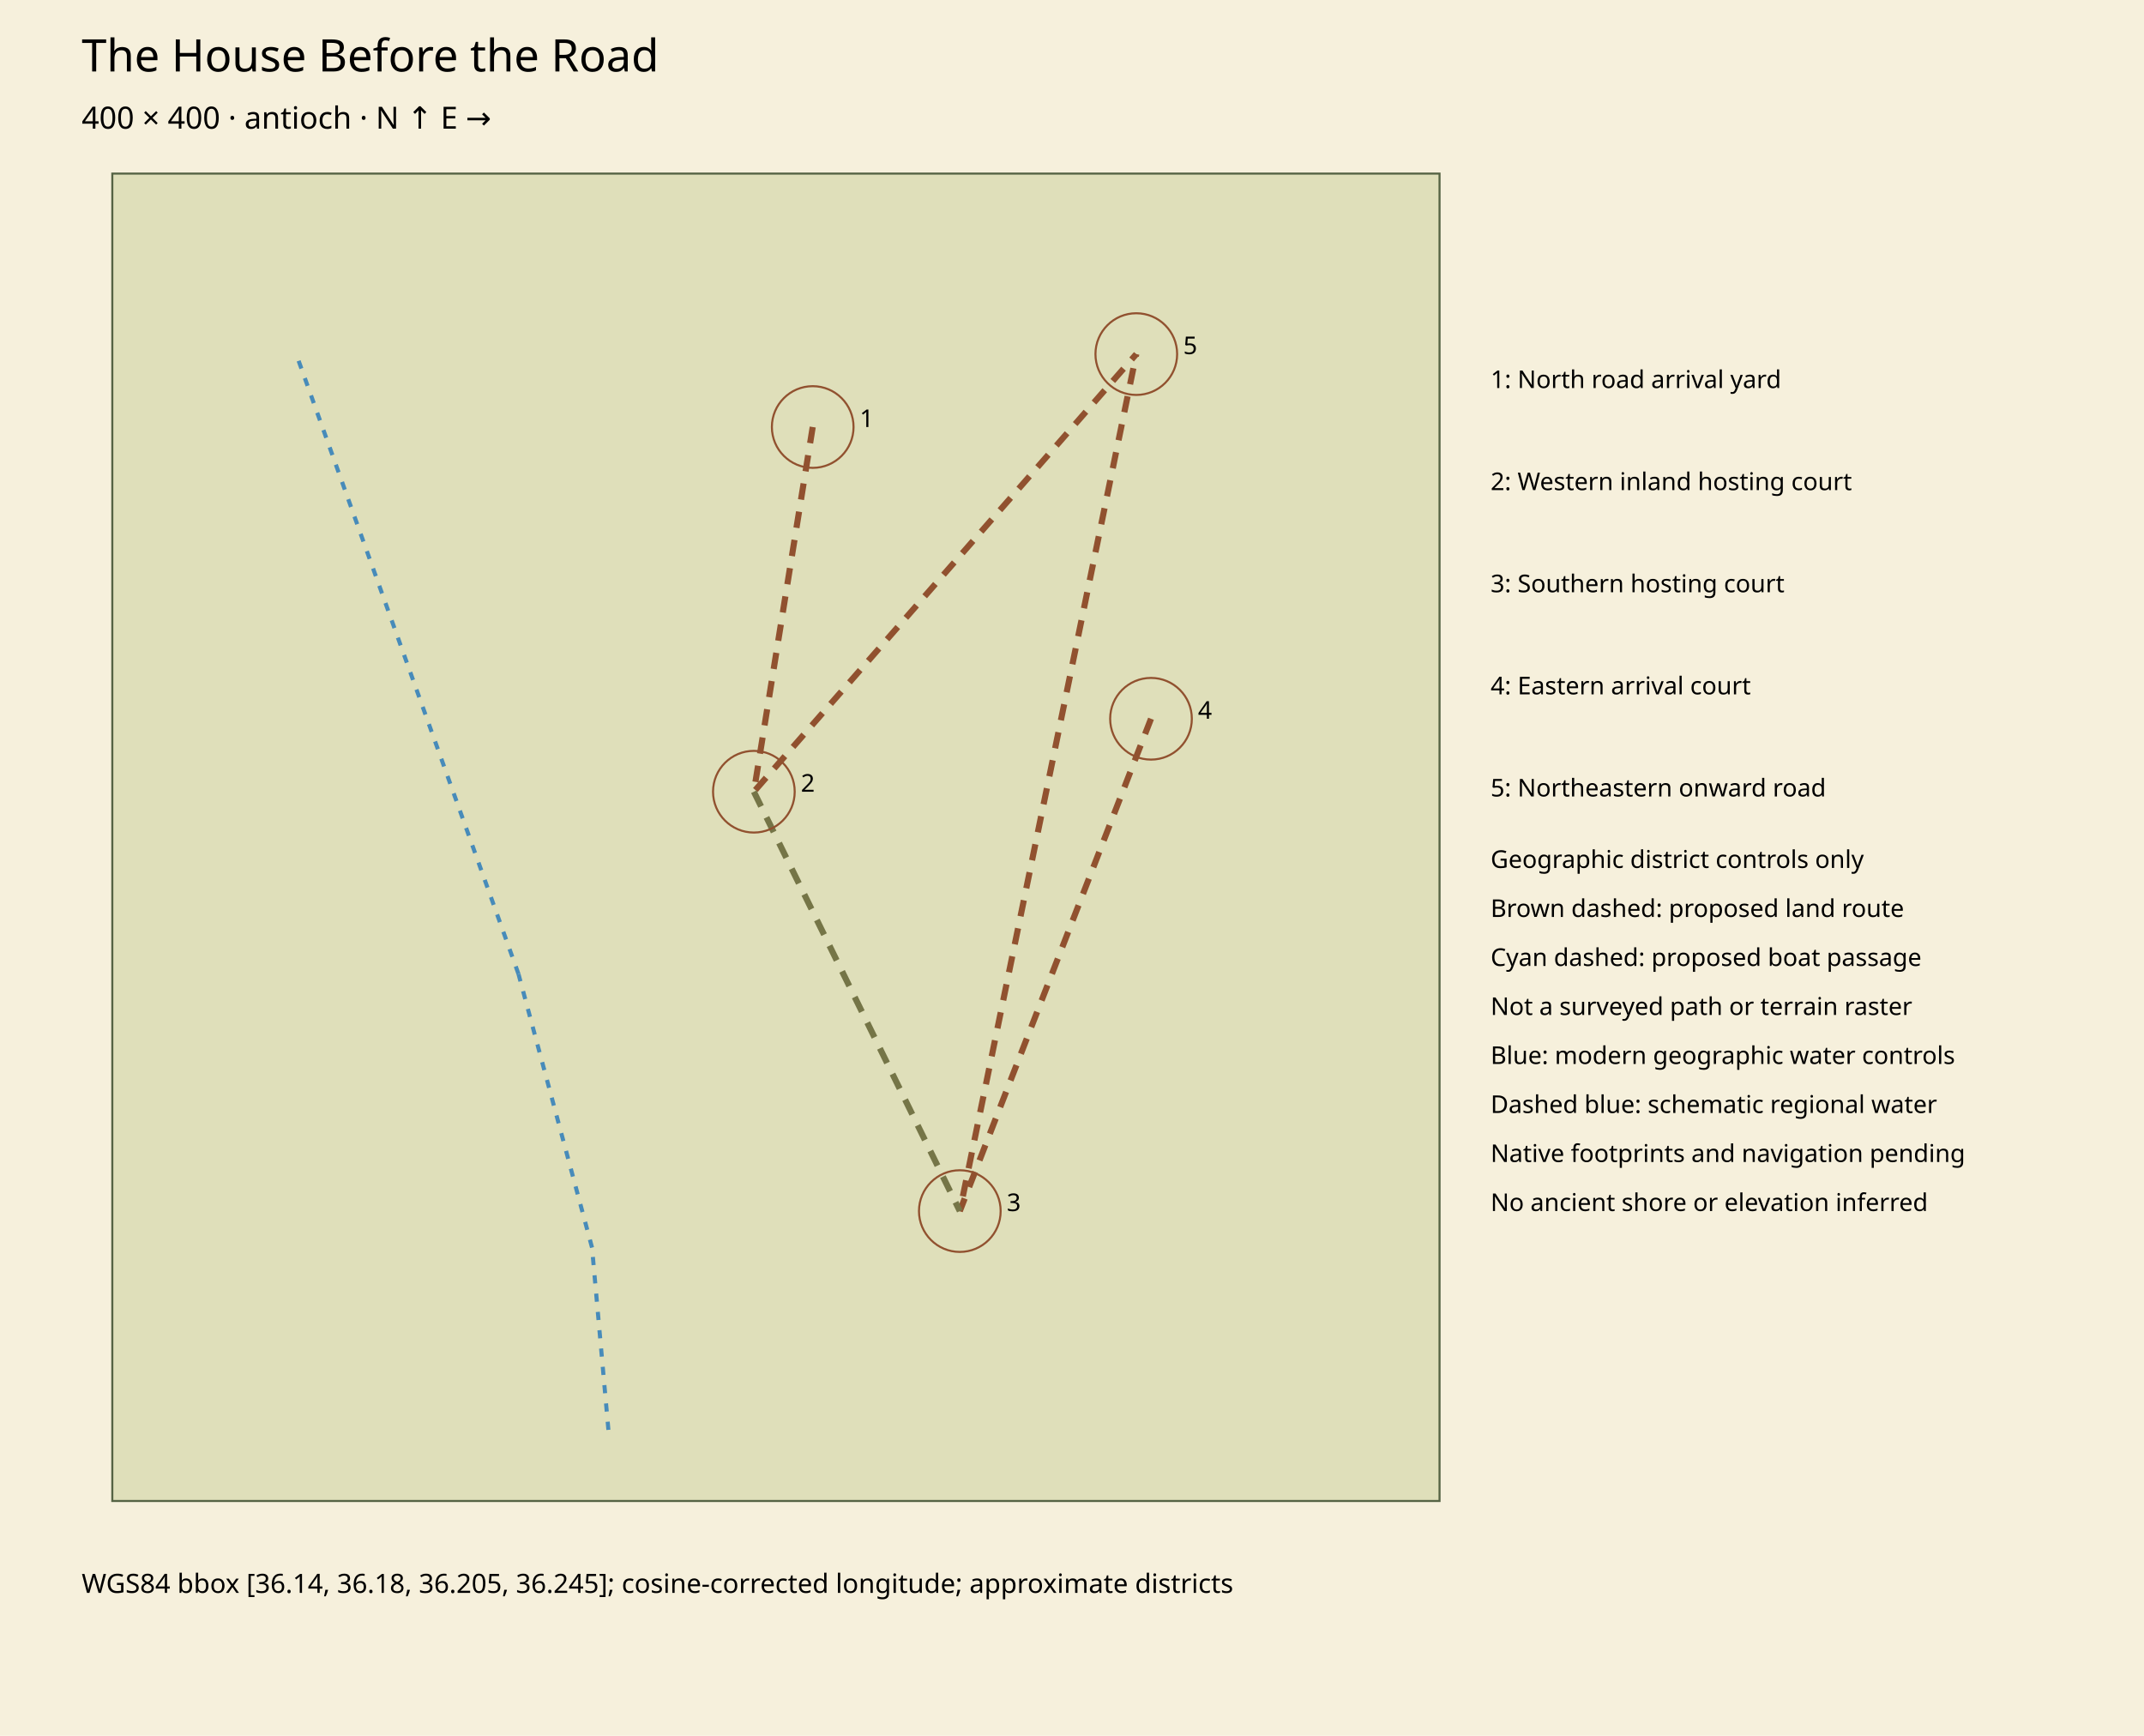
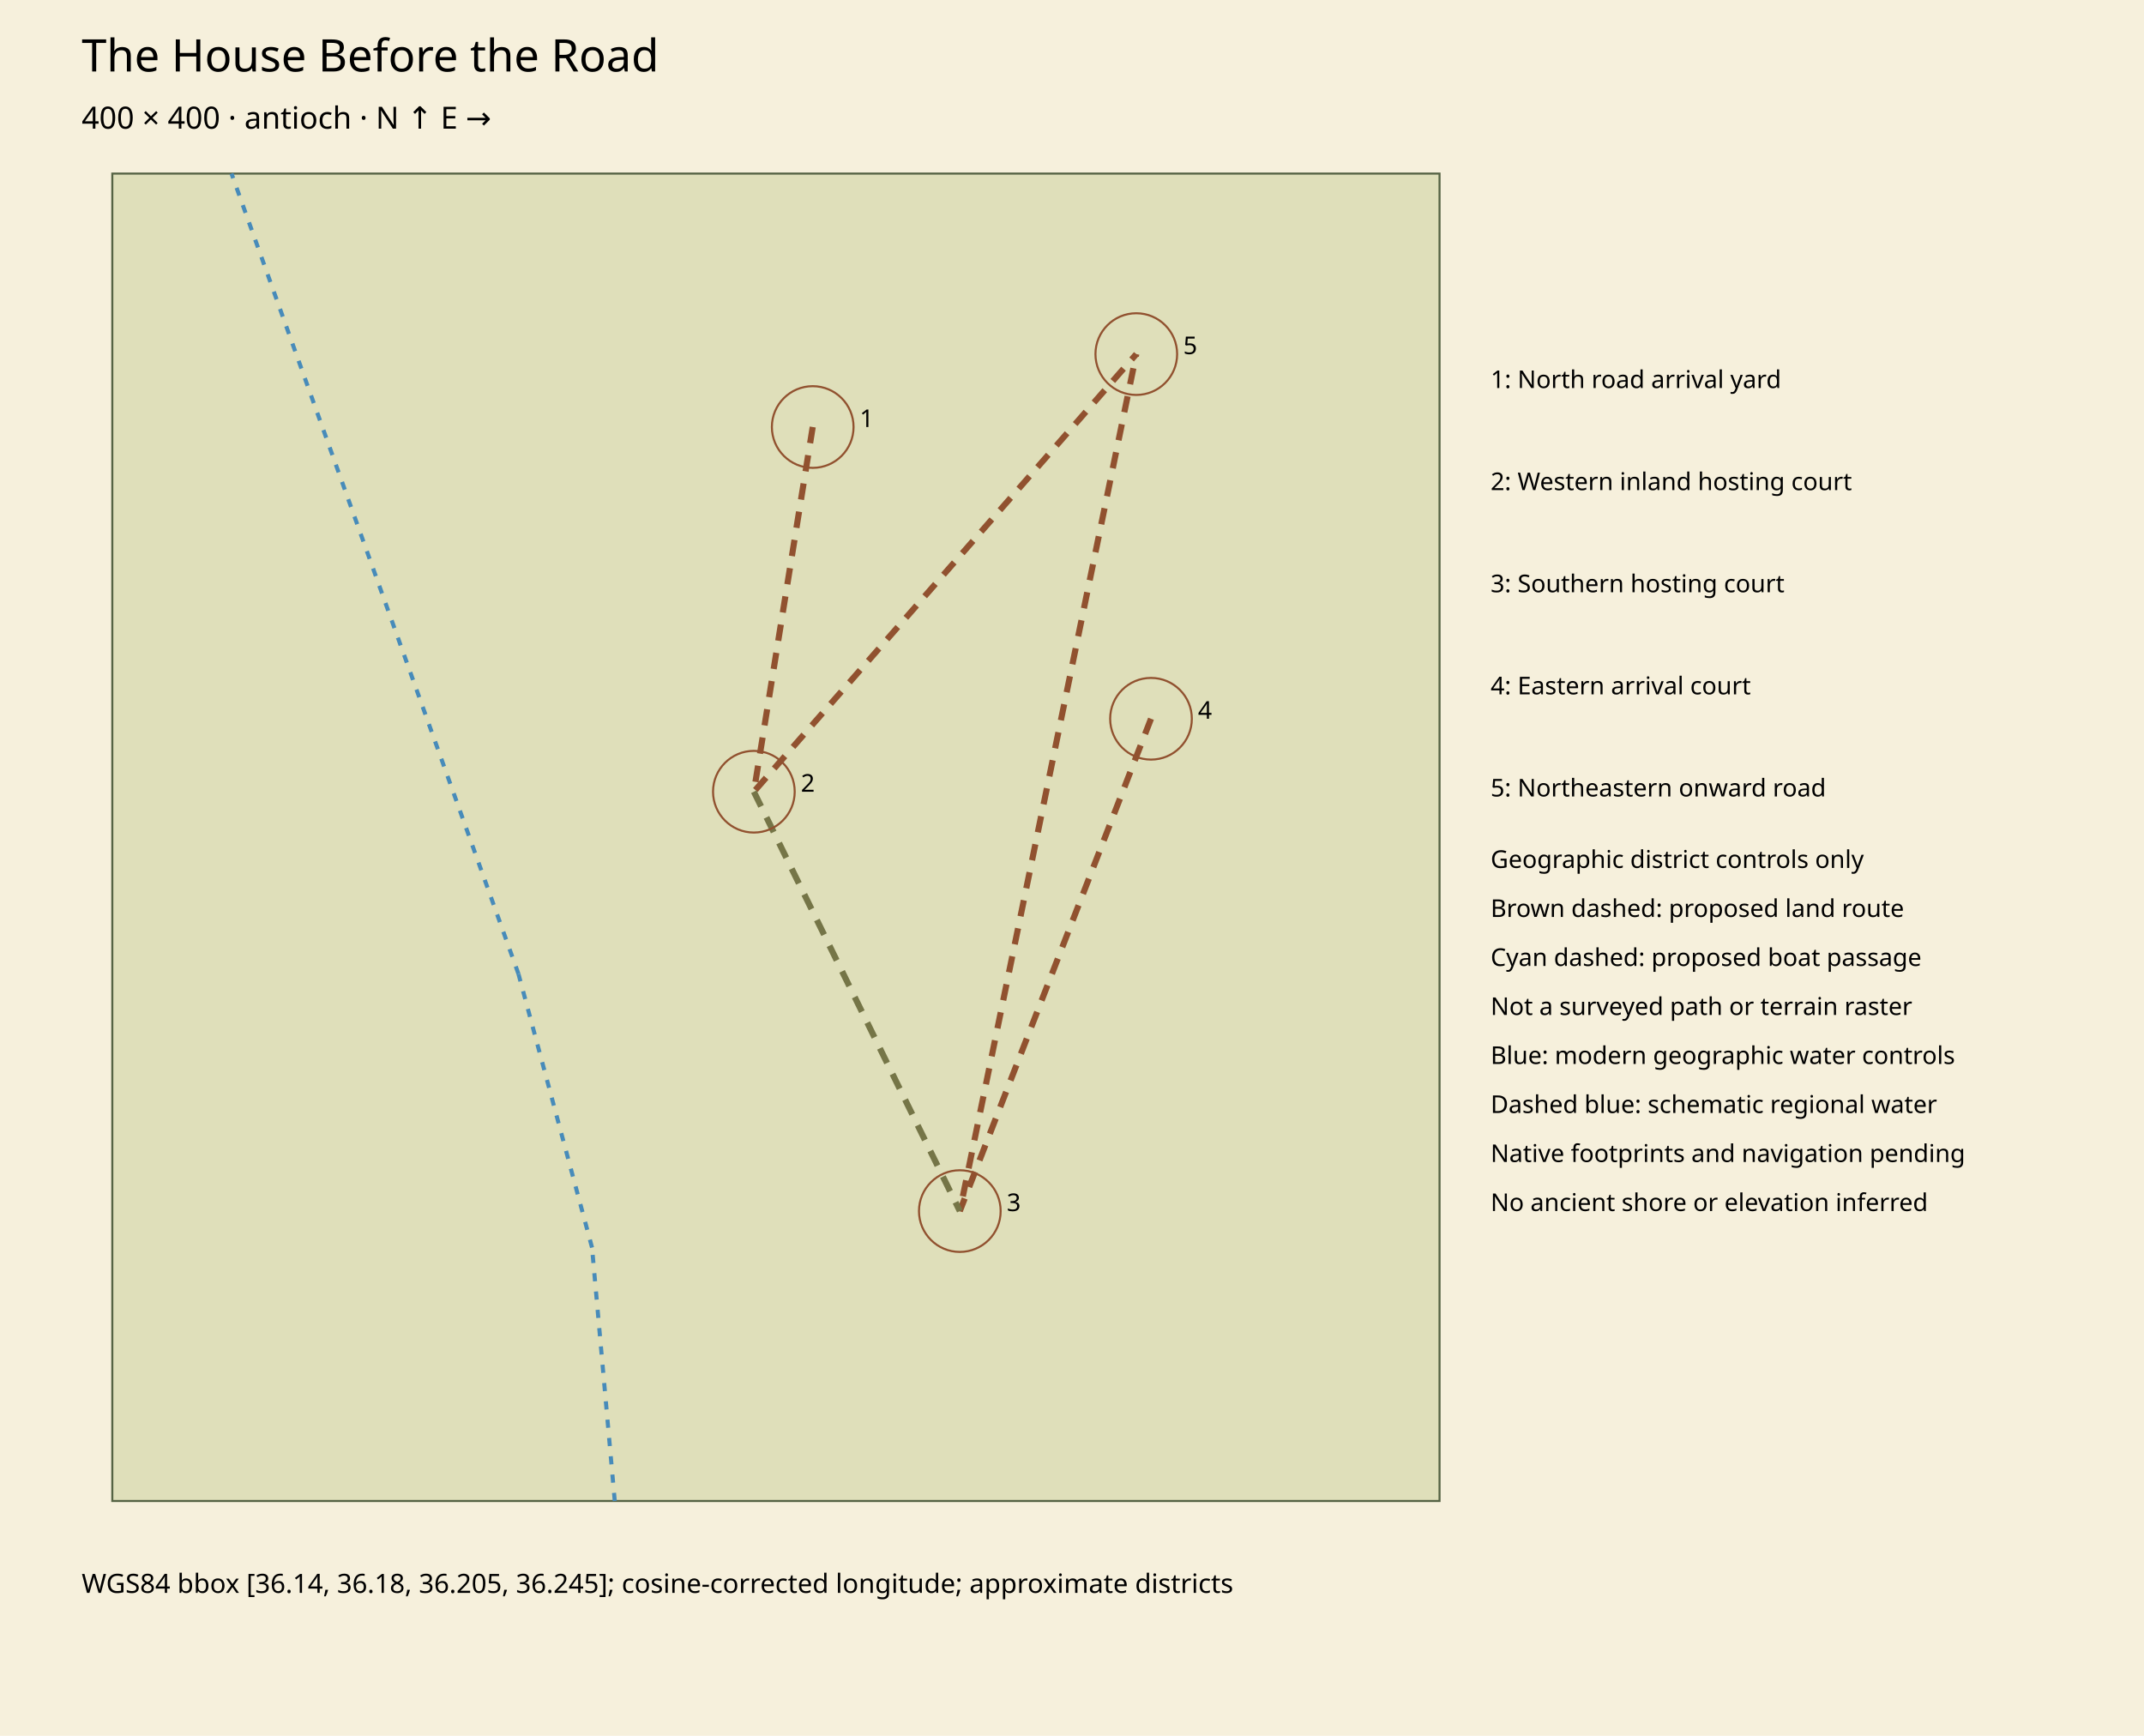
<svg xmlns="http://www.w3.org/2000/svg" viewBox="0 0 1050 850" role="img" aria-label="The House Before the Road geographic districts">
  <rect width="1050" height="850" fill="#f6f0dc" />
  <rect x="55" y="85" width="650" height="650" fill="#dfdfba" stroke="#556344" />
  <text x="40" y="35" font-family="sans-serif" font-size="22">The House Before the Road</text>
  <text x="40" y="63" font-family="sans-serif" font-size="15">400 × 400 · antioch · N ↑ E →</text>
-   <polyline data-control="schematic-water" points="297.96,700.17 289.94,610.90" fill="none" stroke="#478bba" stroke-width="2" stroke-dasharray="4 5" />
+   <polyline data-control="schematic-water" points="301.07,735.00 289.94,610.90" fill="none" stroke="#478bba" stroke-width="2" stroke-dasharray="4 5" />
  <polyline data-control="schematic-water" points="289.94,610.90 253.93,476.97" fill="none" stroke="#478bba" stroke-width="2" stroke-dasharray="4 5" />
-   <polyline data-control="schematic-water" points="253.93,476.97 145.87,175.63" fill="none" stroke="#478bba" stroke-width="2" stroke-dasharray="4 5" />
+   <polyline data-control="schematic-water" points="253.93,476.97 113.37,85.00" fill="none" stroke="#478bba" stroke-width="2" stroke-dasharray="4 5" />
  <polyline data-corridor="north-host-road" points="398.02,209.10 369.20,387.68 556.49,173.39" fill="none" stroke="#91512f" stroke-width="3" stroke-dasharray="8 6" />
  <polyline data-corridor="east-host-road" points="563.69,351.96 470.06,593.04 556.49,173.39" fill="none" stroke="#91512f" stroke-width="3" stroke-dasharray="8 6" />
  <polyline data-corridor="hosting-relief" points="369.20,387.68 470.06,593.04" fill="none" stroke="#757547" stroke-width="3" stroke-dasharray="8 6" />
  <circle cx="398.02" cy="209.10" r="20" fill="none" stroke="#91512f" />
  <text x="421.02" y="209.10" font-family="sans-serif">1</text>
  <text x="730" y="190" font-family="sans-serif" font-size="12">1: North road arrival yard</text>
  <circle cx="369.20" cy="387.68" r="20" fill="none" stroke="#91512f" />
  <text x="392.20" y="387.68" font-family="sans-serif">2</text>
  <text x="730" y="240" font-family="sans-serif" font-size="12">2: Western inland hosting court</text>
  <circle cx="470.06" cy="593.04" r="20" fill="none" stroke="#91512f" />
  <text x="493.06" y="593.04" font-family="sans-serif">3</text>
  <text x="730" y="290" font-family="sans-serif" font-size="12">3: Southern hosting court</text>
  <circle cx="563.69" cy="351.96" r="20" fill="none" stroke="#91512f" />
  <text x="586.69" y="351.96" font-family="sans-serif">4</text>
  <text x="730" y="340" font-family="sans-serif" font-size="12">4: Eastern arrival court</text>
  <circle cx="556.49" cy="173.39" r="20" fill="none" stroke="#91512f" />
  <text x="579.49" y="173.39" font-family="sans-serif">5</text>
  <text x="730" y="390" font-family="sans-serif" font-size="12">5: Northeastern onward road</text>
  <text x="730" y="425" font-family="sans-serif" font-size="12">Geographic district controls only</text>
  <text x="730" y="449" font-family="sans-serif" font-size="12">Brown dashed: proposed land route</text>
  <text x="730" y="473" font-family="sans-serif" font-size="12">Cyan dashed: proposed boat passage</text>
  <text x="730" y="497" font-family="sans-serif" font-size="12">Not a surveyed path or terrain raster</text>
  <text x="730" y="521" font-family="sans-serif" font-size="12">Blue: modern geographic water controls</text>
  <text x="730" y="545" font-family="sans-serif" font-size="12">Dashed blue: schematic regional water</text>
  <text x="730" y="569" font-family="sans-serif" font-size="12">Native footprints and navigation pending</text>
  <text x="730" y="593" font-family="sans-serif" font-size="12">No ancient shore or elevation inferred</text>
  <text x="40" y="780" font-family="sans-serif" font-size="13">WGS84 bbox [36.14, 36.18, 36.205, 36.245]; cosine-corrected longitude; approximate districts</text>
</svg>
